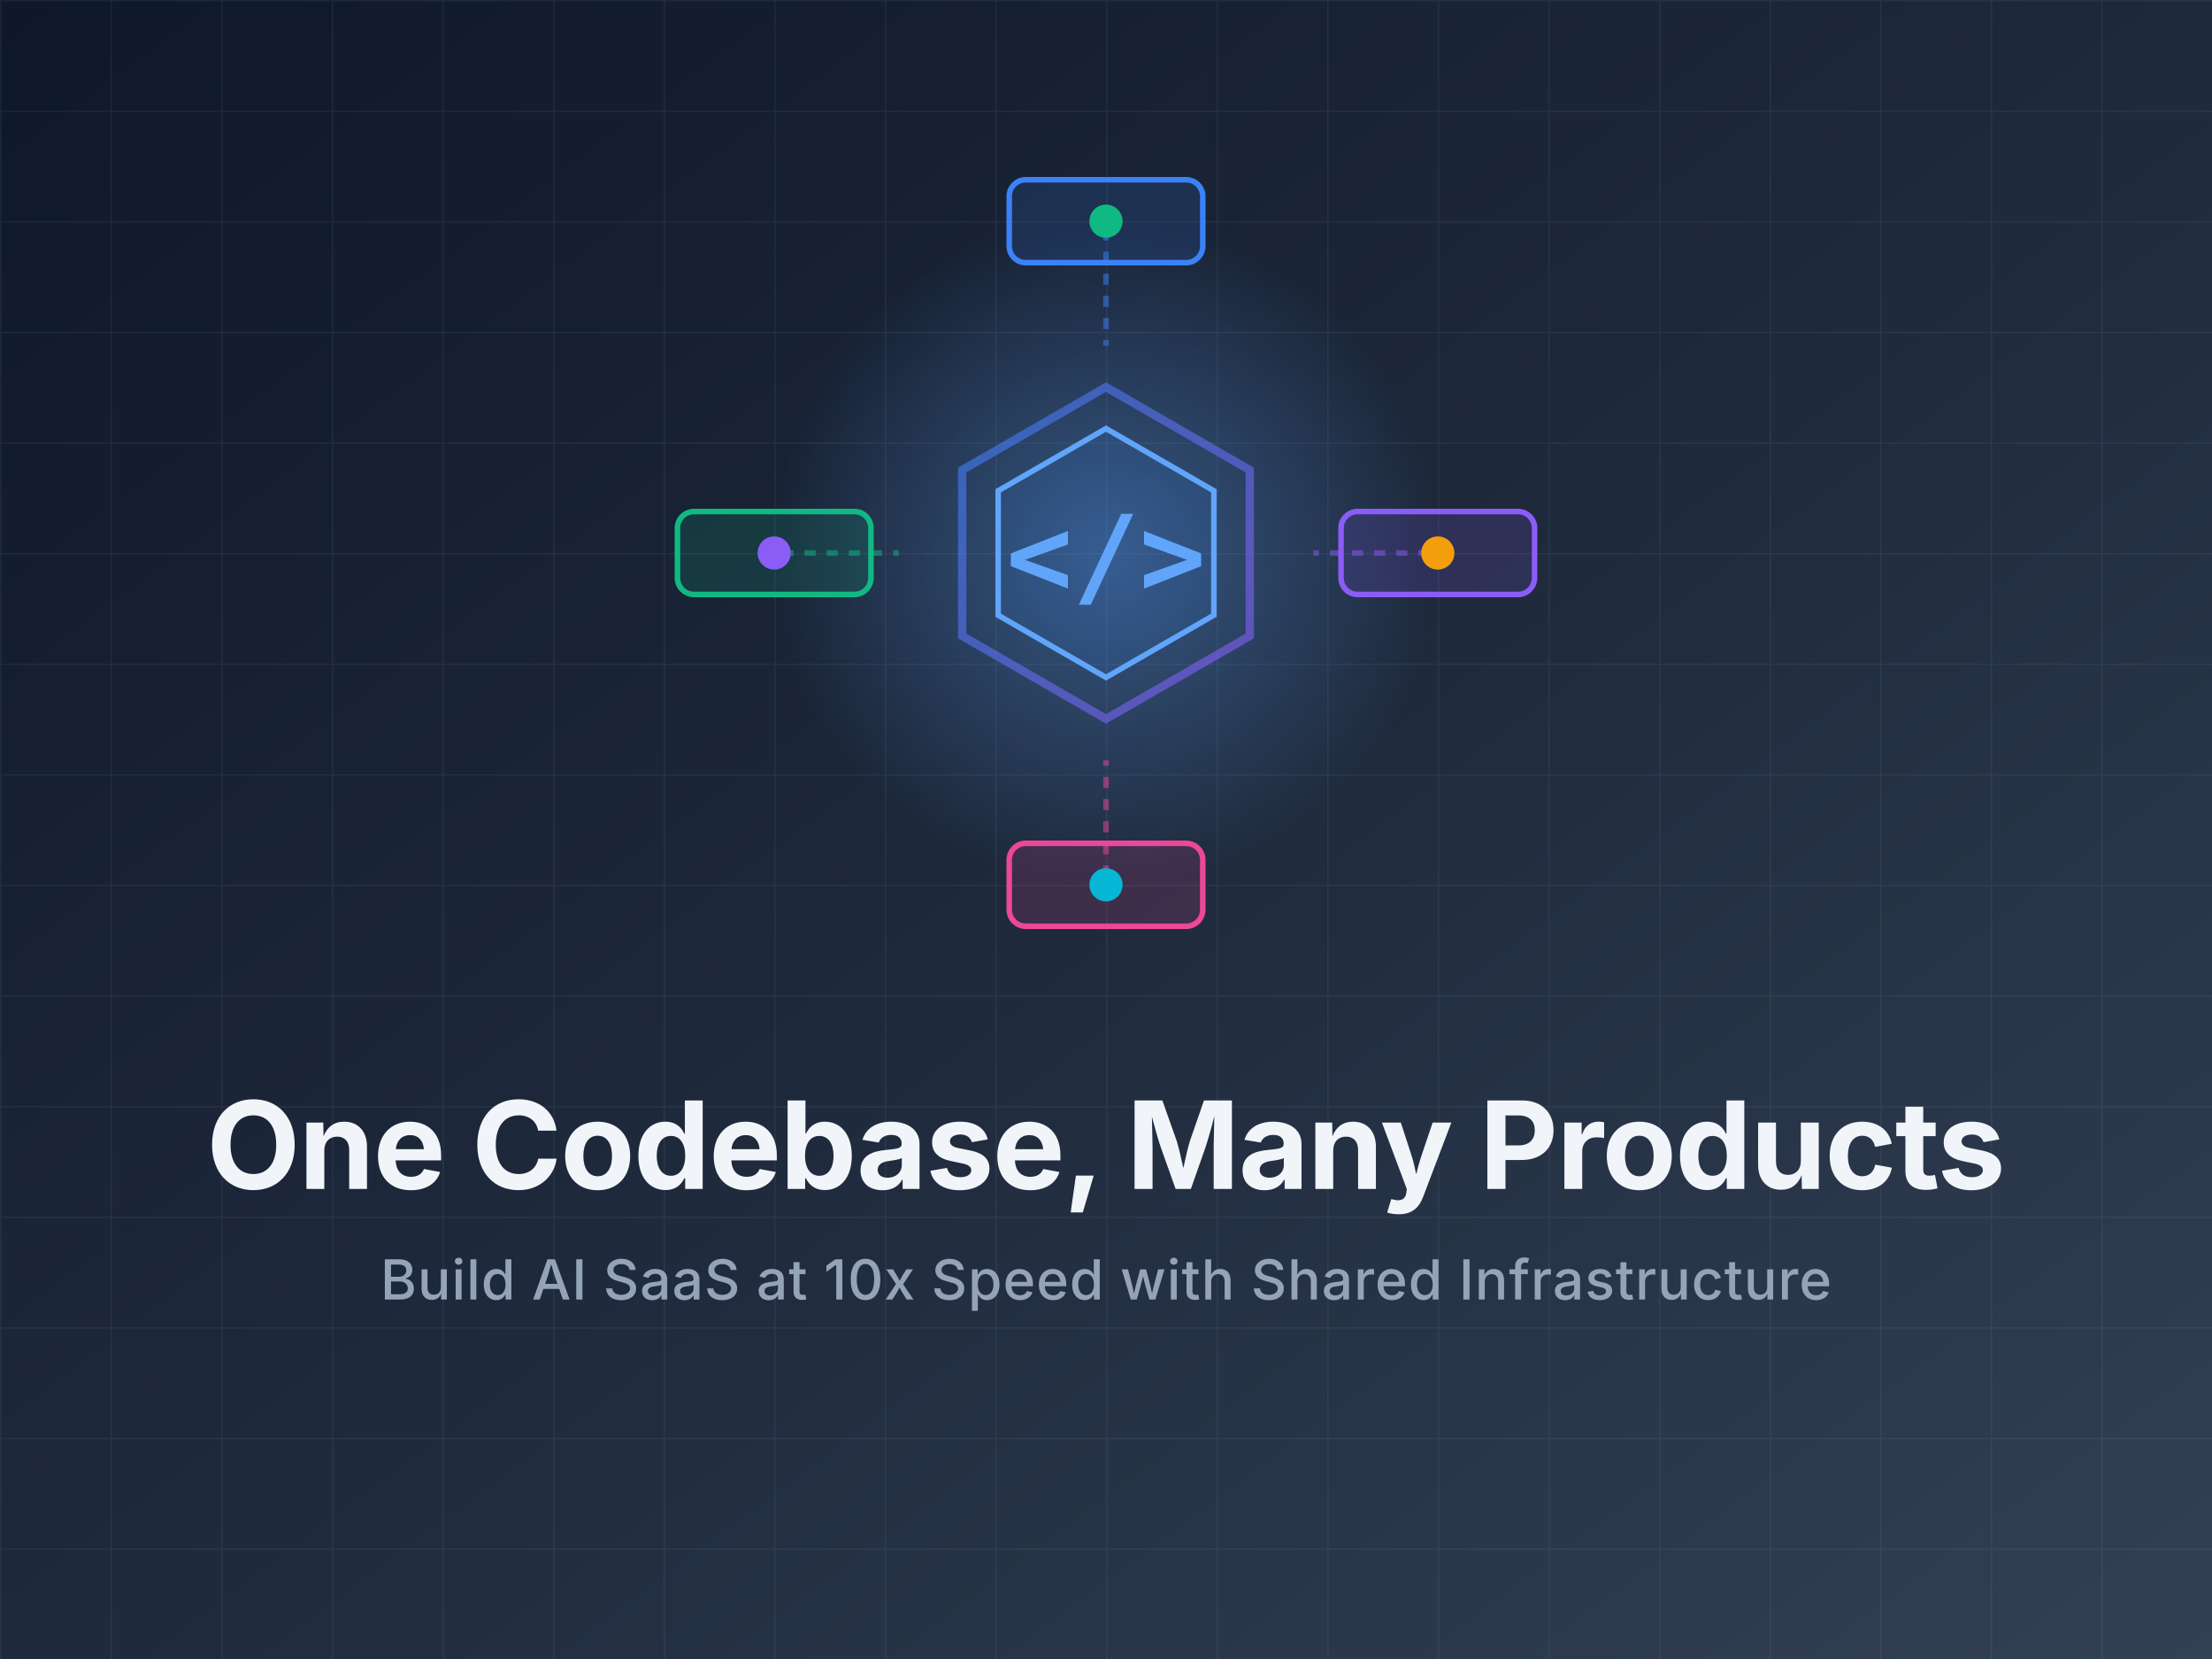
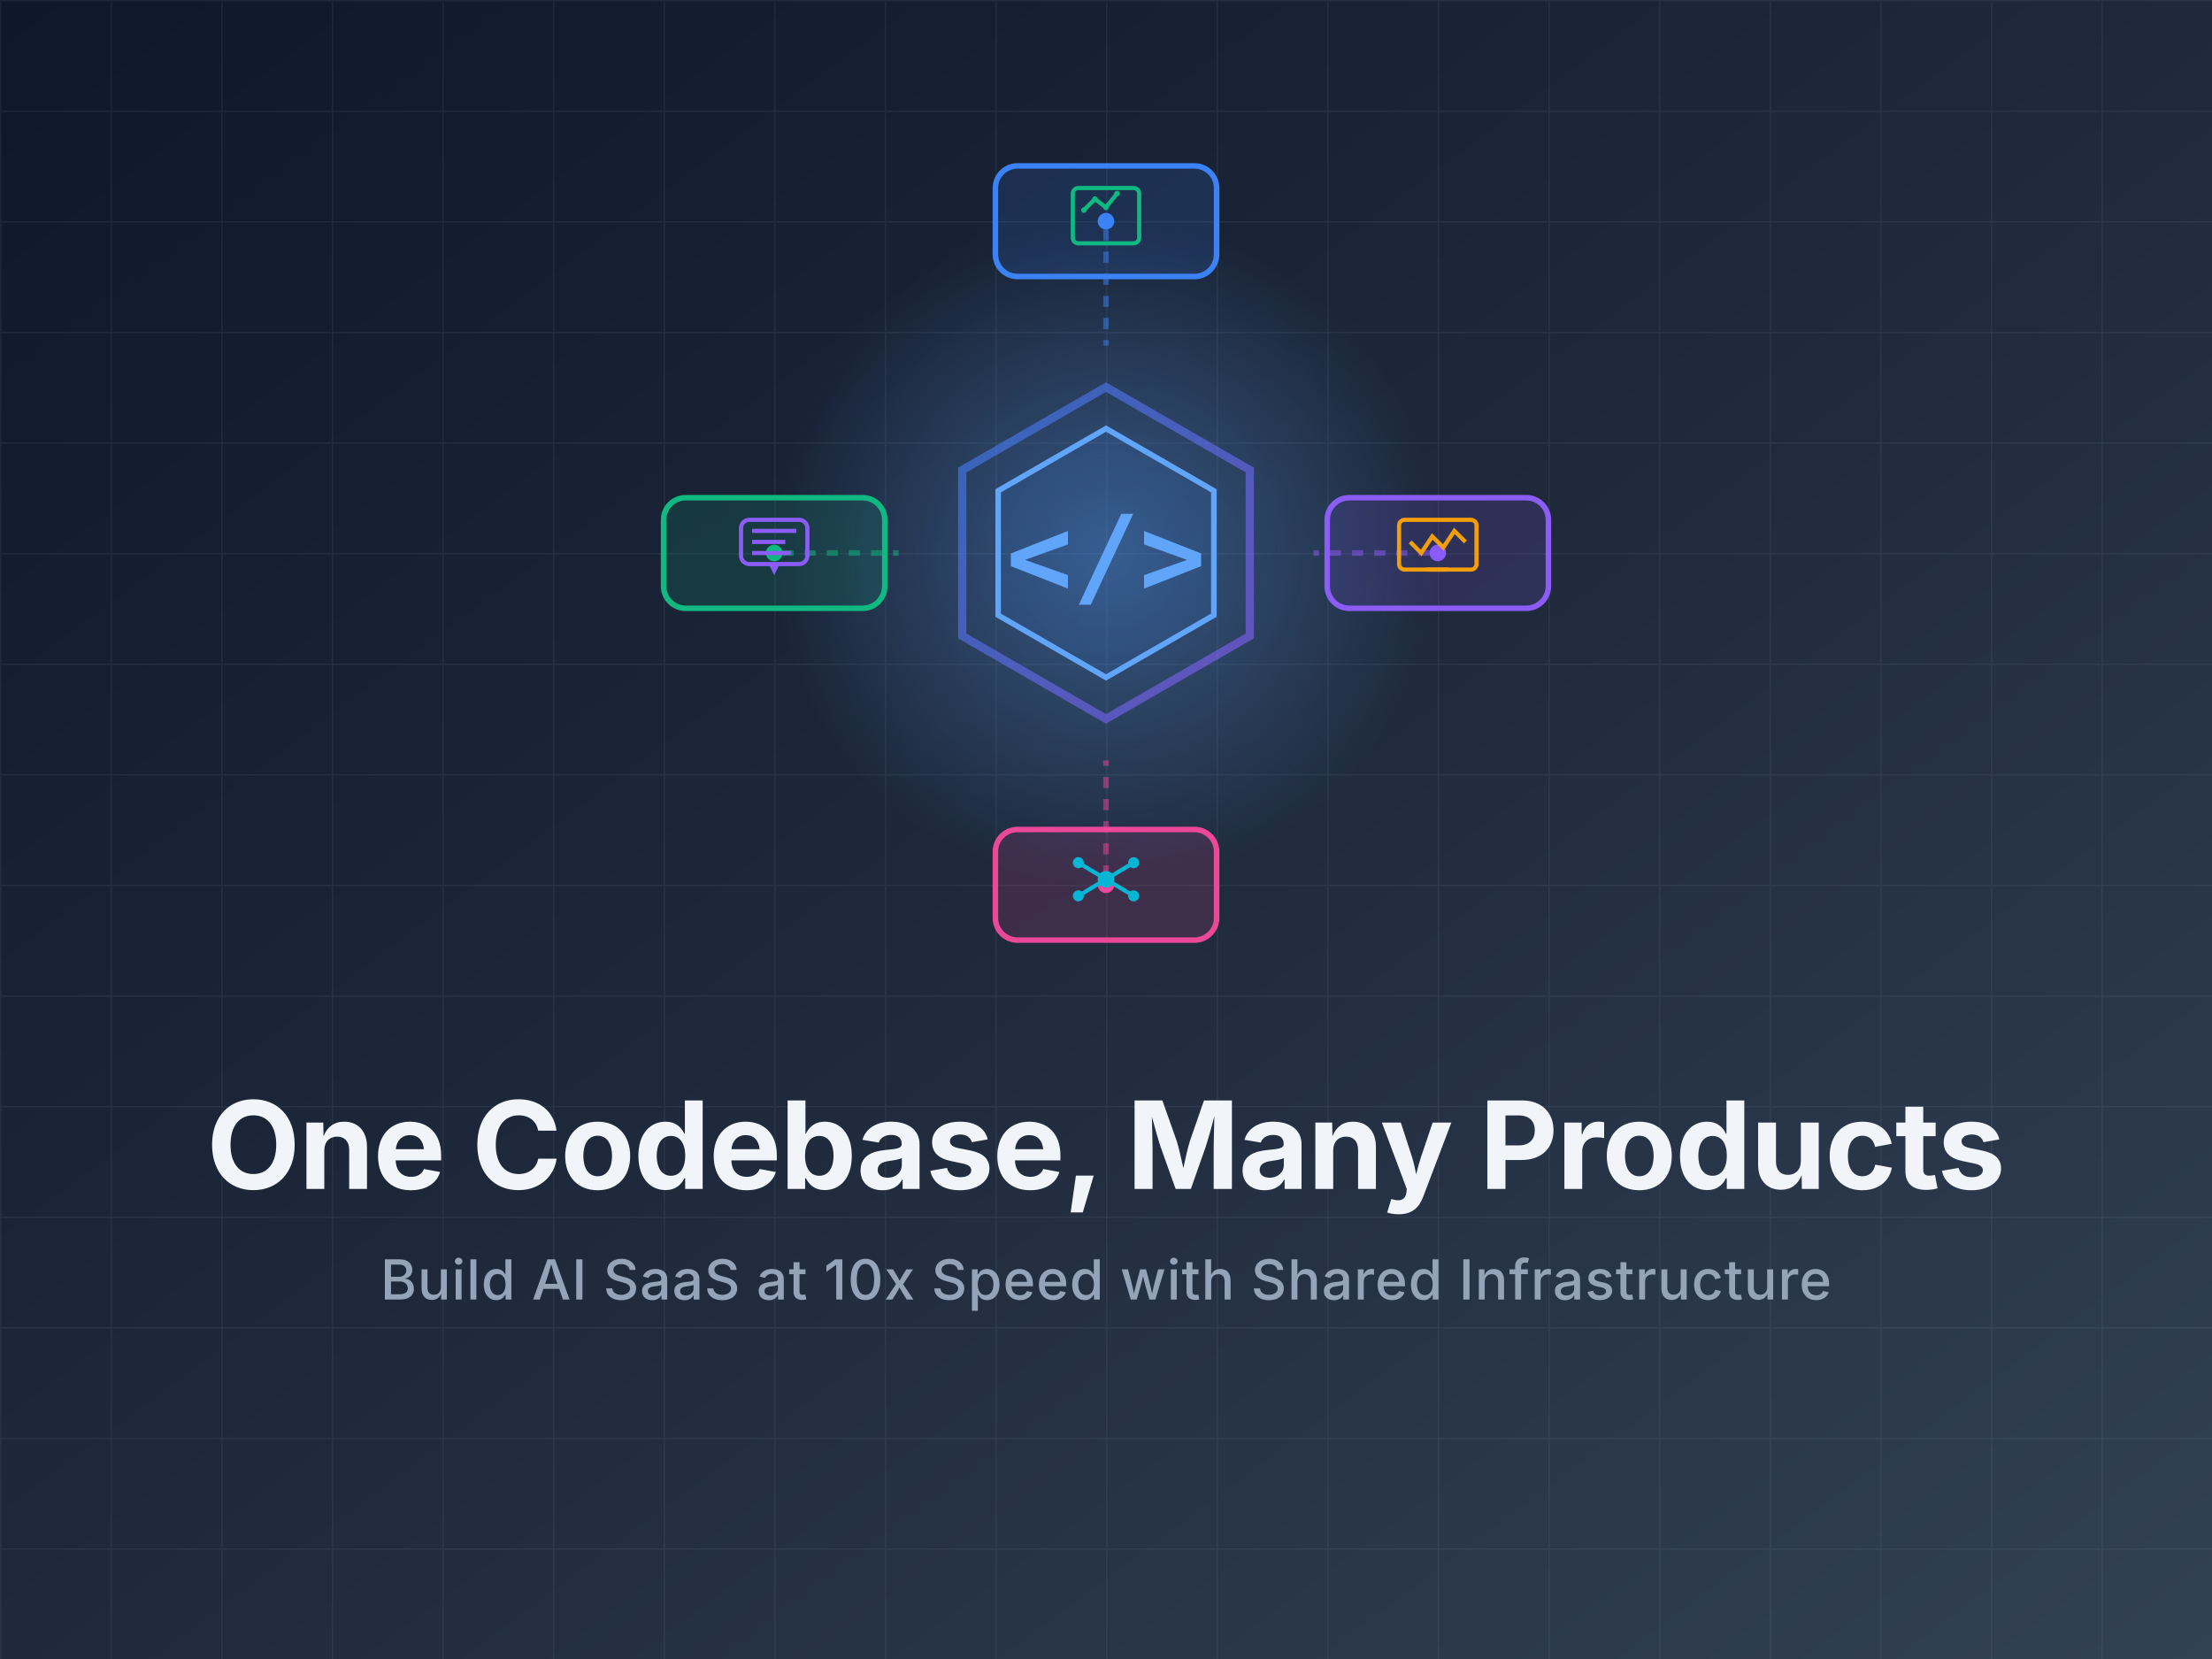
<svg xmlns="http://www.w3.org/2000/svg" viewBox="0 0 800 600">
  <defs>
    <linearGradient id="bgGradient" x1="0%" y1="0%" x2="100%" y2="100%">
      <stop offset="0%" style="stop-color:#0f172a;stop-opacity:1" />
      <stop offset="50%" style="stop-color:#1e293b;stop-opacity:1" />
      <stop offset="100%" style="stop-color:#334155;stop-opacity:1" />
    </linearGradient>
    <linearGradient id="accentGradient" x1="0%" y1="0%" x2="100%" y2="100%">
      <stop offset="0%" style="stop-color:#3b82f6;stop-opacity:1" />
      <stop offset="100%" style="stop-color:#8b5cf6;stop-opacity:1" />
    </linearGradient>
    <radialGradient id="glowGradient" cx="50%" cy="50%">
      <stop offset="0%" style="stop-color:#60a5fa;stop-opacity:0.4" />
      <stop offset="100%" style="stop-color:#60a5fa;stop-opacity:0" />
    </radialGradient>
    <pattern id="grid" width="40" height="40" patternUnits="userSpaceOnUse">
      <path d="M 40 0 L 0 0 0 40" fill="none" stroke="rgba(148,163,184,0.1)" stroke-width="1" />
    </pattern>
  </defs>
  <rect width="800" height="600" fill="url(#bgGradient)" />
  <rect width="800" height="600" fill="url(#grid)" />
  <g transform="translate(400, 200)">
    <circle cx="0" cy="0" r="120" fill="url(#glowGradient)" />
    <g>
      <polygon points="0,-60 52,-30 52,30 0,60 -52,30 -52,-30" fill="none" stroke="url(#accentGradient)" stroke-width="3" opacity="0.6" />
      <polygon points="0,-45 39,-22.5 39,22.5 0,45 -39,22.5 -39,-22.5" fill="rgba(59,130,246,0.1)" stroke="#60a5fa" stroke-width="2" />
      <text x="0" y="15" font-family="'JetBrains Mono', monospace" font-size="40" font-weight="600" fill="#60a5fa" text-anchor="middle">&lt;/&gt;</text>
    </g>
    <g transform="translate(0, -120)">
      <circle cx="0" cy="0" r="3" fill="#3b82f6" />
      <line x1="0" y1="3" x2="0" y2="45" stroke="#3b82f6" stroke-width="2" opacity="0.5" stroke-dasharray="4,4" />
-       <rect x="-35" y="-15" width="70" height="30" rx="6" fill="rgba(59,130,246,0.15)" stroke="#3b82f6" stroke-width="2" />
-       <circle cx="0" cy="0" r="6" fill="#10b981" />
+       <rect x="-40" y="-20" width="80" height="40" rx="8" fill="rgba(59,130,246,0.15)" stroke="#3b82f6" stroke-width="2" />
+       <g transform="translate(0, -2)">
+         <rect x="-12" y="-10" width="24" height="20" rx="2" fill="none" stroke="#10b981" stroke-width="1.5" />
+         <path d="M -8,-2 L -4,-6 L 0,-3 L 4,-8" stroke="#10b981" stroke-width="1.5" fill="none" />
+         <circle cx="-8" cy="-2" r="1" fill="#10b981" />
+         <circle cx="-4" cy="-6" r="1" fill="#10b981" />
+         <circle cx="0" cy="-3" r="1" fill="#10b981" />
+         <circle cx="4" cy="-8" r="1" fill="#10b981" />
+       </g>
    </g>
    <g transform="translate(120, 0)">
      <circle cx="0" cy="0" r="3" fill="#8b5cf6" />
      <line x1="-3" y1="0" x2="-45" y2="0" stroke="#8b5cf6" stroke-width="2" opacity="0.5" stroke-dasharray="4,4" />
-       <rect x="-35" y="-15" width="70" height="30" rx="6" fill="rgba(139,92,246,0.15)" stroke="#8b5cf6" stroke-width="2" />
-       <circle cx="0" cy="0" r="6" fill="#f59e0b" />
+       <rect x="-40" y="-20" width="80" height="40" rx="8" fill="rgba(139,92,246,0.15)" stroke="#8b5cf6" stroke-width="2" />
+       <g transform="translate(0, -2)">
+         <rect x="-14" y="-10" width="28" height="18" rx="2" fill="none" stroke="#f59e0b" stroke-width="1.5" />
+         <path d="M -10,-2 L -6,2 L -2,-4 L 2,0 L 6,-6 L 10,-2" stroke="#f59e0b" stroke-width="1.5" fill="none" />
+         <line x1="-4" y1="8" x2="4" y2="8" stroke="#f59e0b" stroke-width="1.5" />
+       </g>
    </g>
    <g transform="translate(0, 120)">
      <circle cx="0" cy="0" r="3" fill="#ec4899" />
      <line x1="0" y1="-3" x2="0" y2="-45" stroke="#ec4899" stroke-width="2" opacity="0.5" stroke-dasharray="4,4" />
-       <rect x="-35" y="-15" width="70" height="30" rx="6" fill="rgba(236,72,153,0.15)" stroke="#ec4899" stroke-width="2" />
-       <circle cx="0" cy="0" r="6" fill="#06b6d4" />
+       <rect x="-40" y="-20" width="80" height="40" rx="8" fill="rgba(236,72,153,0.15)" stroke="#ec4899" stroke-width="2" />
+       <g transform="translate(0, -2)">
+         <circle cx="0" cy="0" r="3" fill="#06b6d4" />
+         <circle cx="-10" cy="-6" r="2" fill="#06b6d4" />
+         <circle cx="10" cy="-6" r="2" fill="#06b6d4" />
+         <circle cx="-10" cy="6" r="2" fill="#06b6d4" />
+         <circle cx="10" cy="6" r="2" fill="#06b6d4" />
+         <line x1="0" y1="0" x2="-10" y2="-6" stroke="#06b6d4" stroke-width="1.5" />
+         <line x1="0" y1="0" x2="10" y2="-6" stroke="#06b6d4" stroke-width="1.5" />
+         <line x1="0" y1="0" x2="-10" y2="6" stroke="#06b6d4" stroke-width="1.5" />
+         <line x1="0" y1="0" x2="10" y2="6" stroke="#06b6d4" stroke-width="1.5" />
+       </g>
    </g>
    <g transform="translate(-120, 0)">
      <circle cx="0" cy="0" r="3" fill="#10b981" />
      <line x1="3" y1="0" x2="45" y2="0" stroke="#10b981" stroke-width="2" opacity="0.5" stroke-dasharray="4,4" />
-       <rect x="-35" y="-15" width="70" height="30" rx="6" fill="rgba(16,185,129,0.15)" stroke="#10b981" stroke-width="2" />
-       <circle cx="0" cy="0" r="6" fill="#8b5cf6" />
+       <rect x="-40" y="-20" width="80" height="40" rx="8" fill="rgba(16,185,129,0.15)" stroke="#10b981" stroke-width="2" />
+       <g transform="translate(0, -4)">
+         <rect x="-12" y="-8" width="24" height="16" rx="3" fill="none" stroke="#8b5cf6" stroke-width="1.5" />
+         <path d="M -2,8 L 0,12 L 2,8" fill="#8b5cf6" />
+         <line x1="-8" y1="-4" x2="8" y2="-4" stroke="#8b5cf6" stroke-width="1.5" />
+         <line x1="-8" y1="0" x2="4" y2="0" stroke="#8b5cf6" stroke-width="1.5" />
+         <line x1="-8" y1="4" x2="6" y2="4" stroke="#8b5cf6" stroke-width="1.5" />
+       </g>
    </g>
  </g>
  <text x="400" y="430" font-family="'SF Pro Display', -apple-system, BlinkMacSystemFont, sans-serif" font-size="44" font-weight="700" fill="#f1f5f9" text-anchor="middle" letter-spacing="-0.5">
    One Codebase, Many Products
  </text>
  <text x="400" y="470" font-family="'SF Pro Display', -apple-system, sans-serif" font-size="20" font-weight="500" fill="#94a3b8" text-anchor="middle" letter-spacing="0.3">
    Build AI SaaS at 10x Speed with Shared Infrastructure
  </text>
  <line x1="300" y1="485" x2="500" y2="485" stroke="url(#accentGradient)" stroke-width="2" opacity="0.6" />
</svg>
